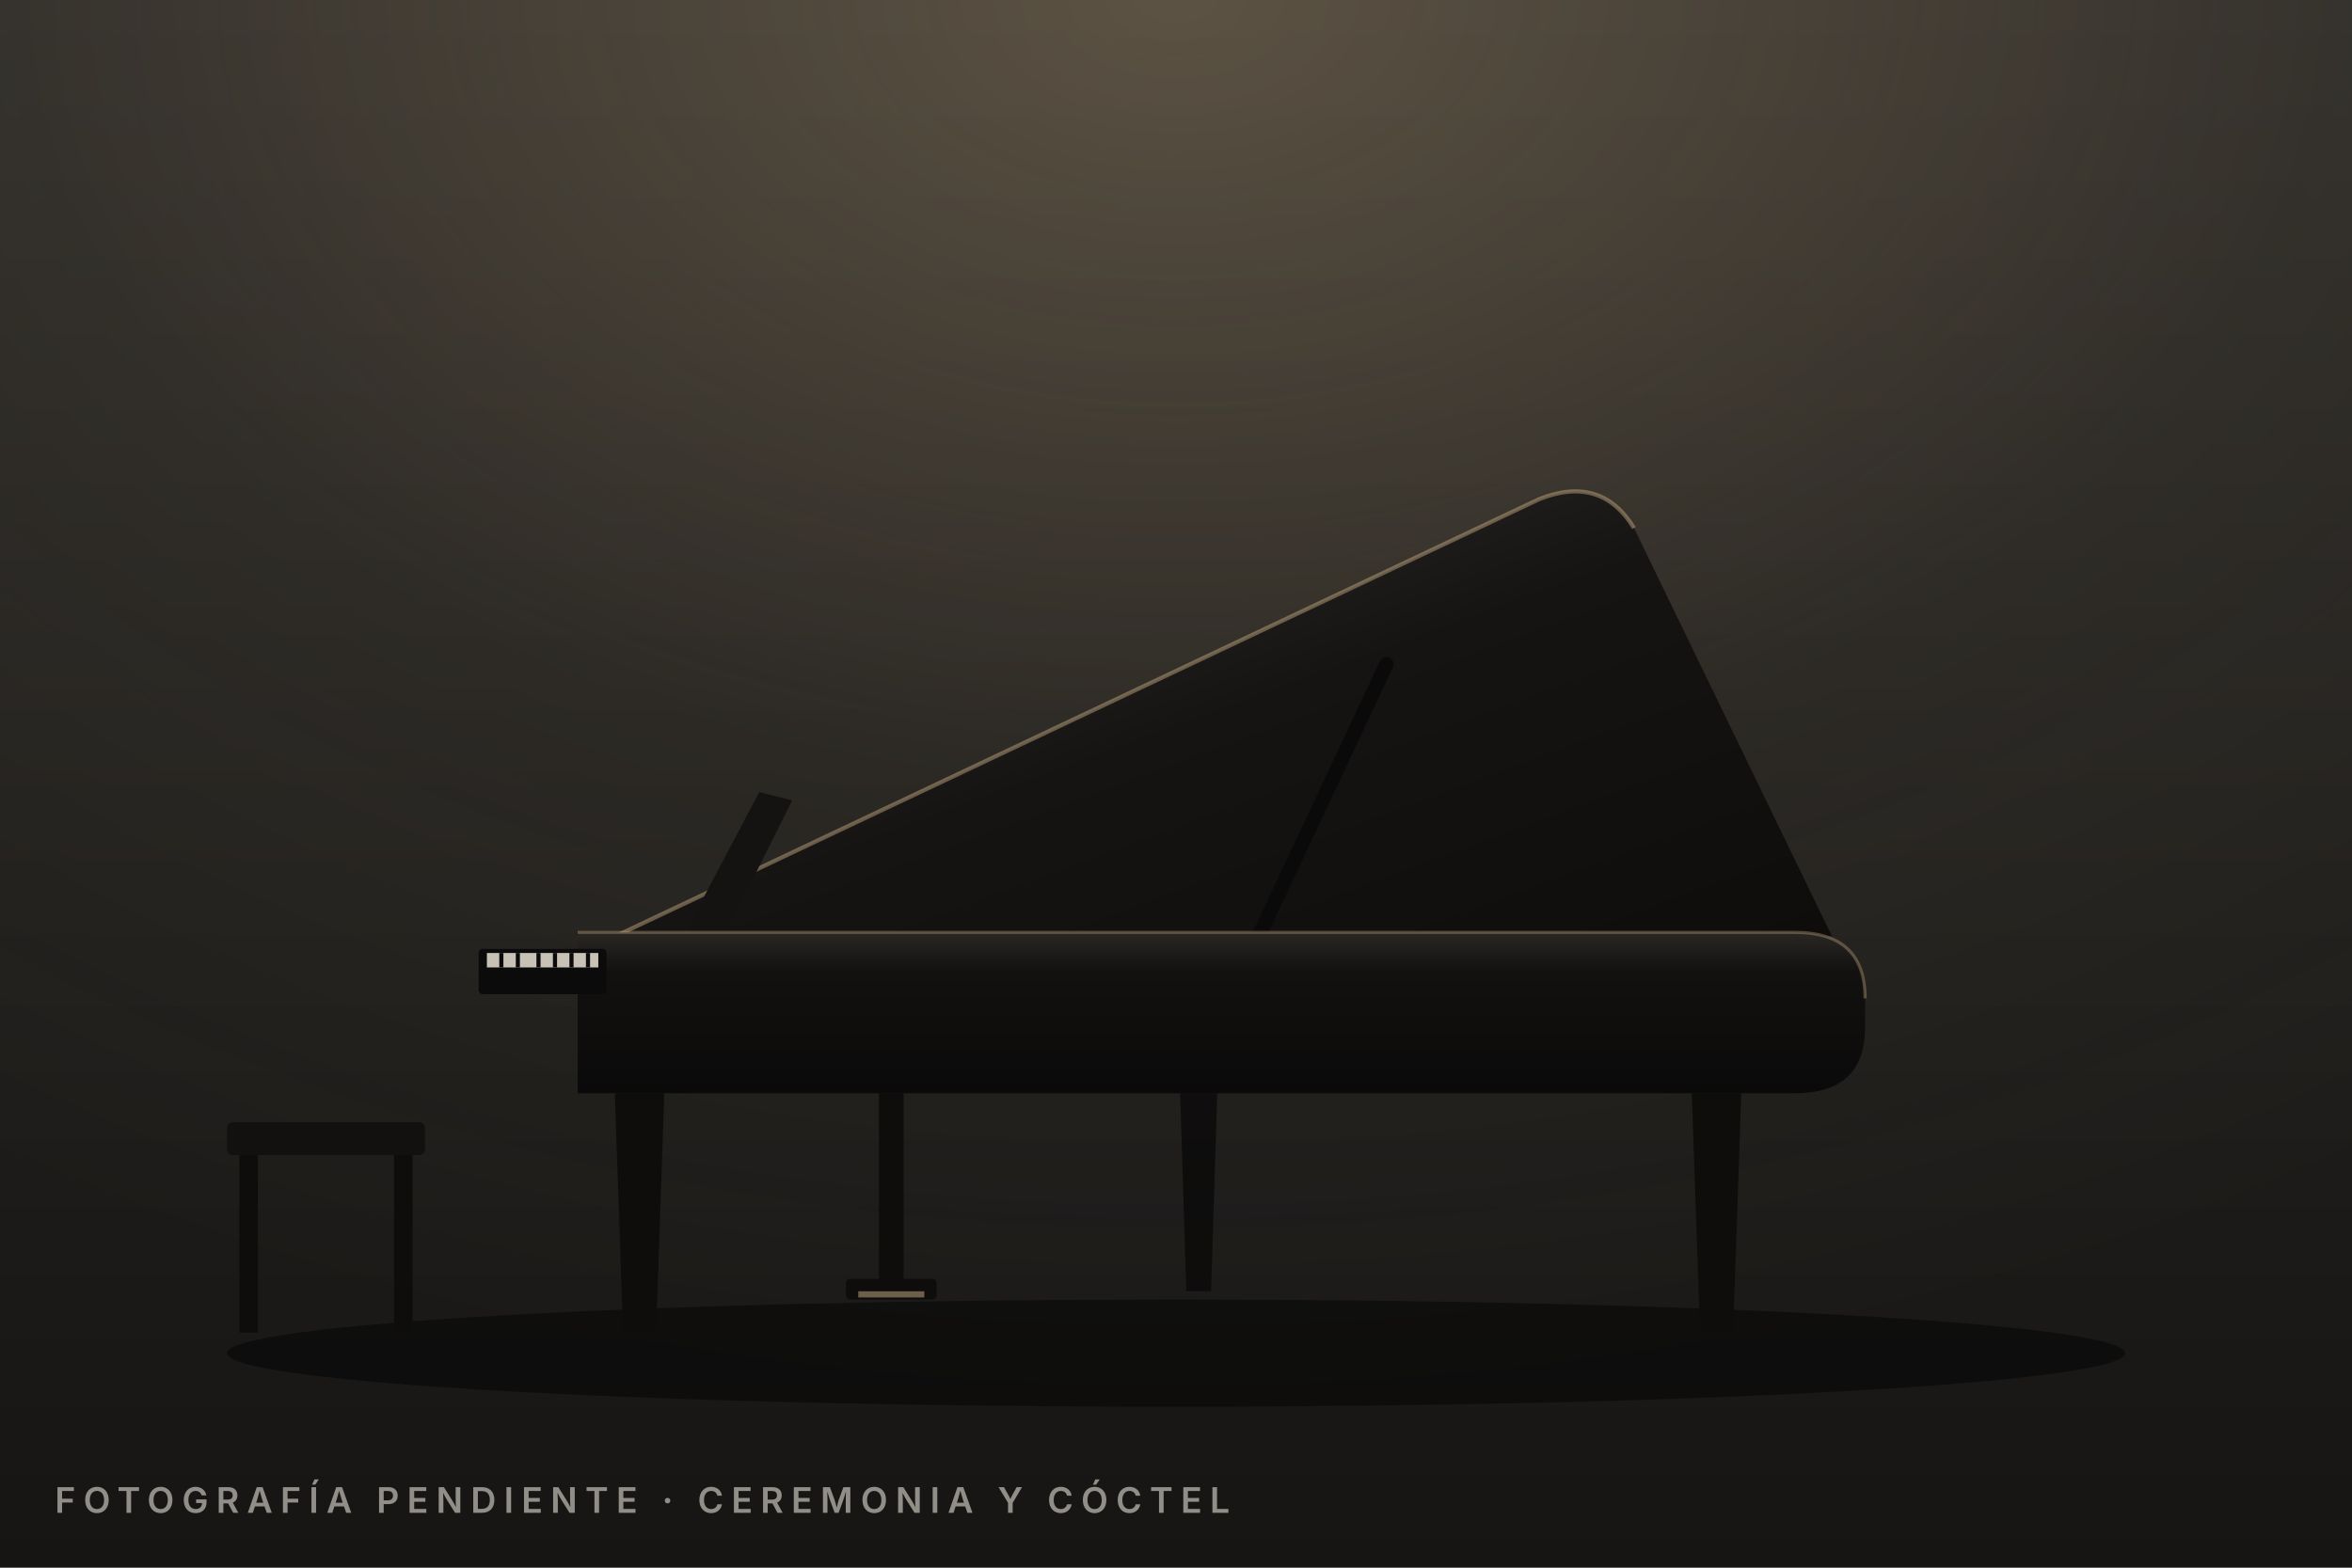
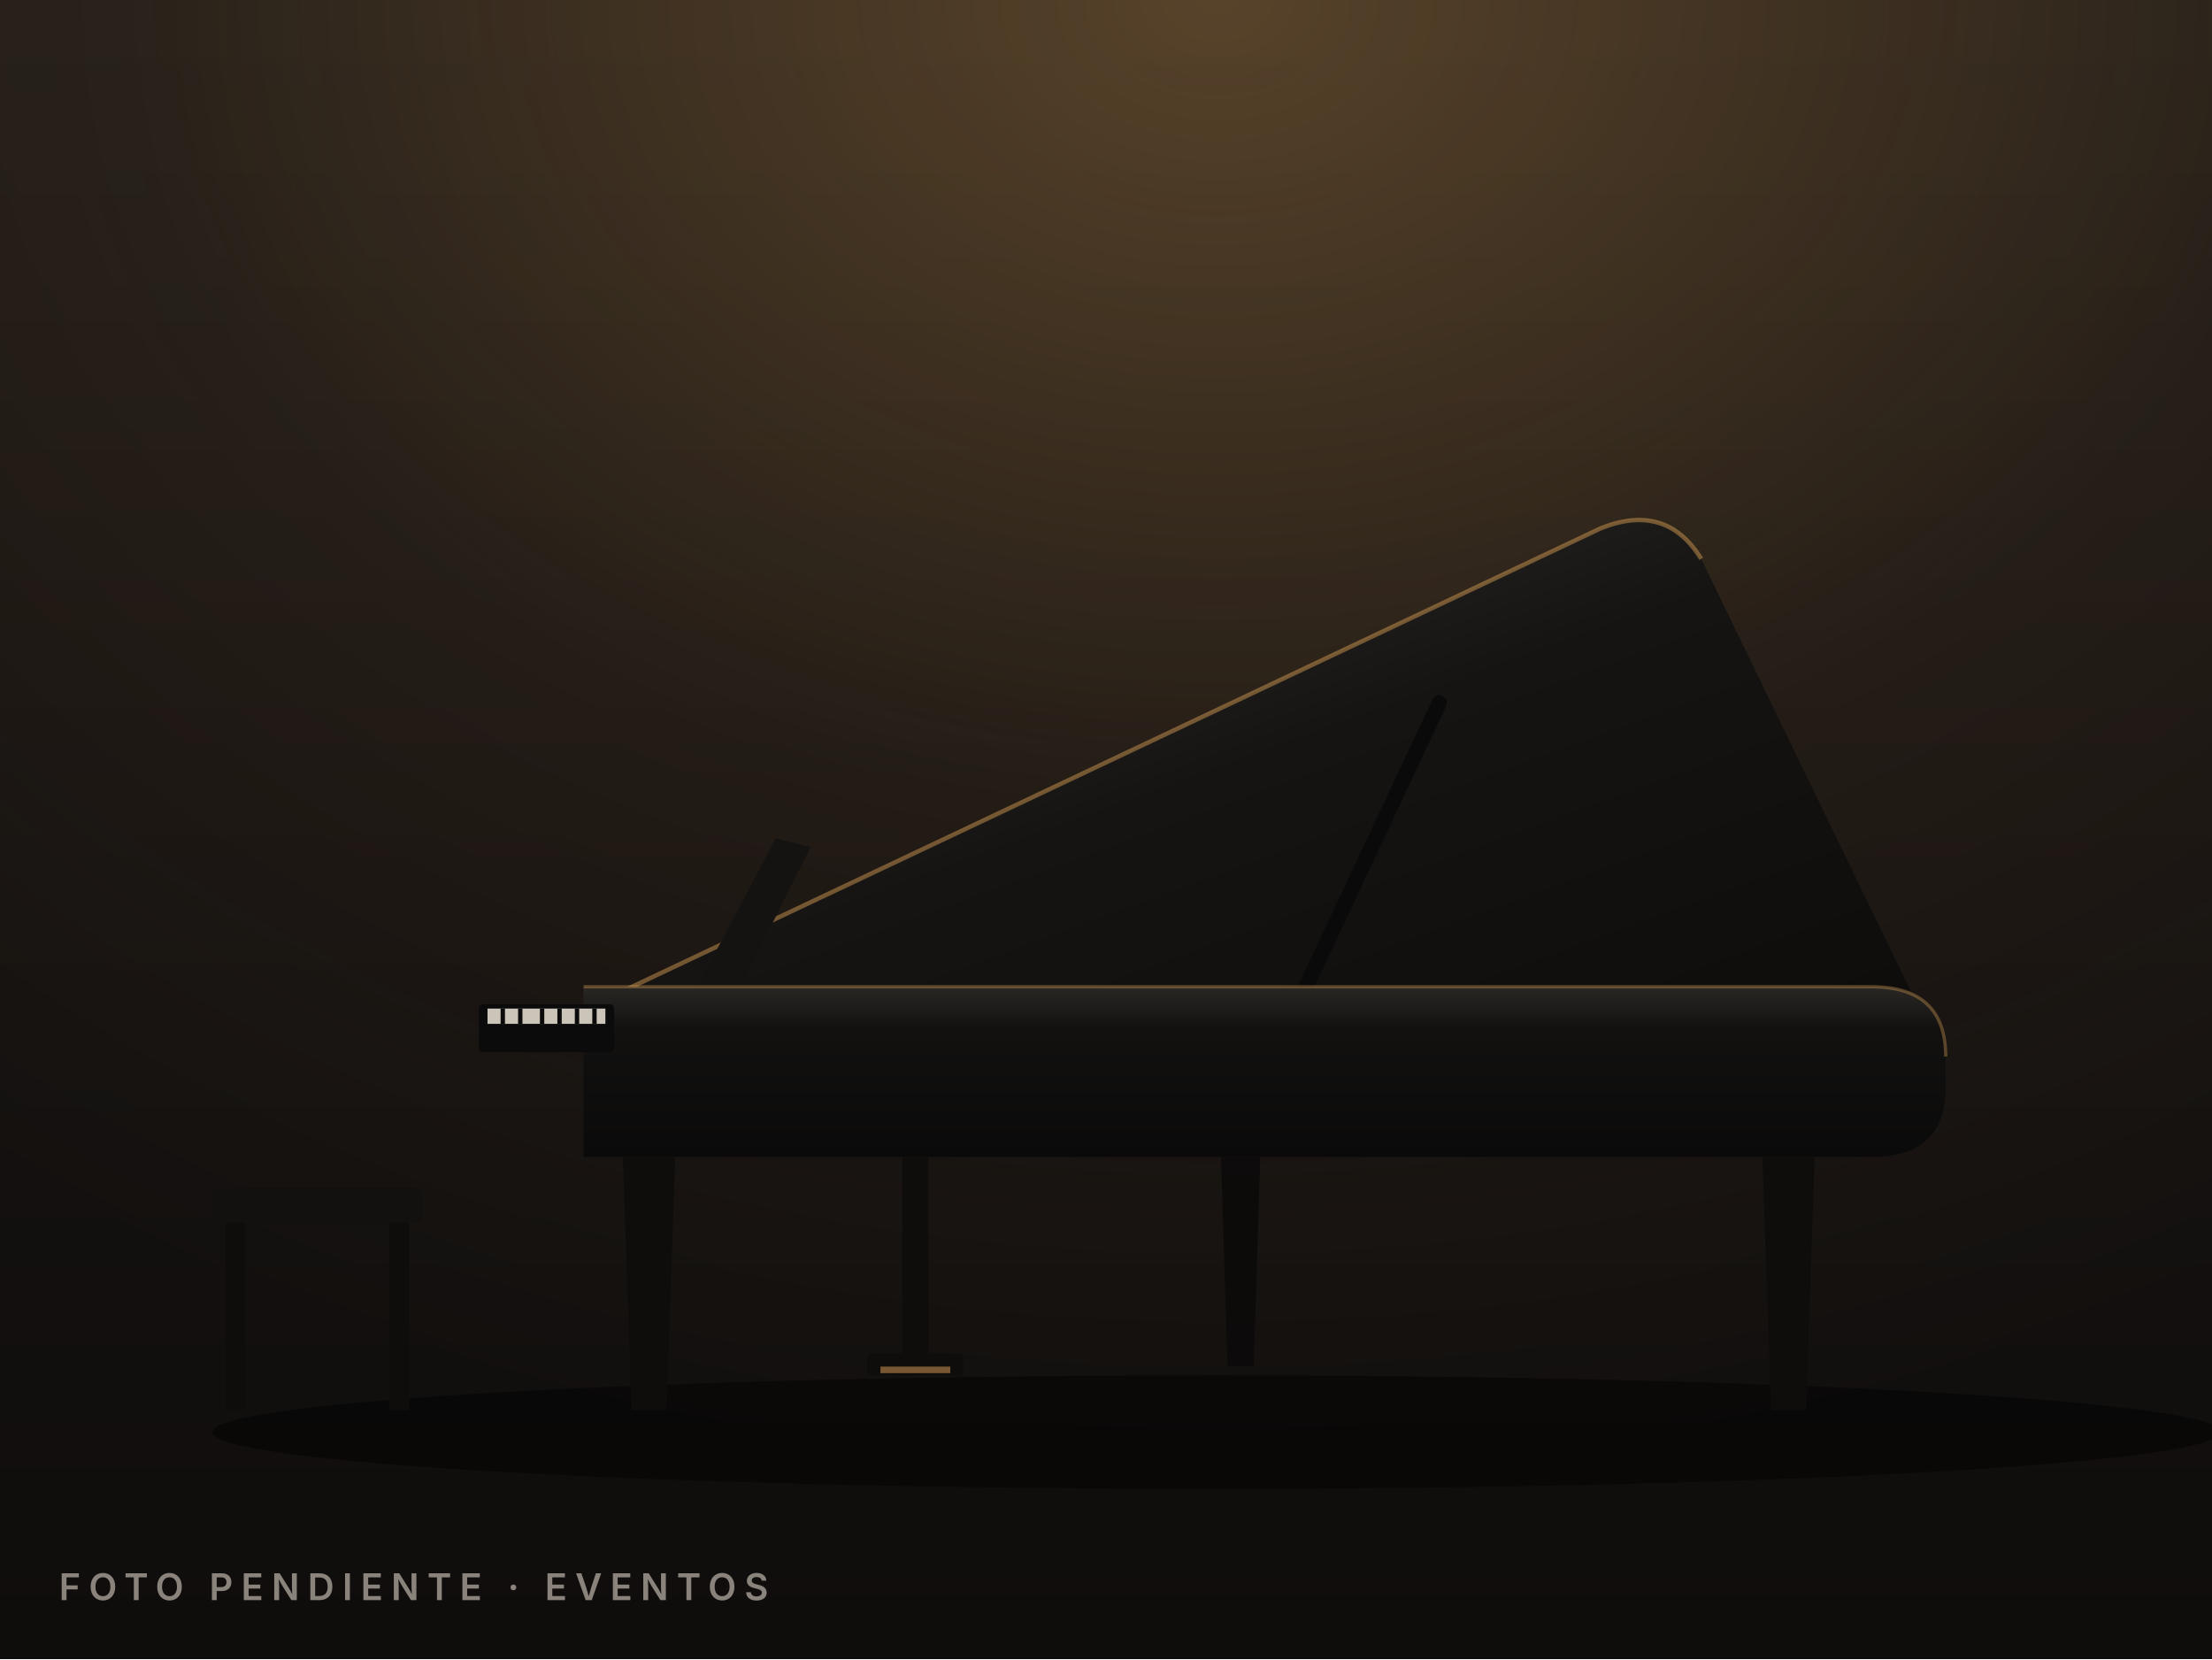
- <svg xmlns="http://www.w3.org/2000/svg" width="1200" height="800" viewBox="0 0 1200 800">
+ <svg xmlns="http://www.w3.org/2000/svg" width="1200" height="900" viewBox="0 0 1200 900">
  <defs>
    <linearGradient id="bg" x1="0" y1="0" x2="0" y2="1">
-       <stop offset="0" stop-color="#2c2a27" />
-       <stop offset=".62" stop-color="#1f1e1c" />
-       <stop offset="1" stop-color="#161514" />
+       <stop offset="0" stop-color="#1d1916" />
+       <stop offset=".62" stop-color="#141110" />
+       <stop offset="1" stop-color="#0f0d0c" />
    </linearGradient>
-     <radialGradient id="spot" cx="0.5" cy="0" r=".9" gradientTransform="translate(0 0) scale(1 1)">
-       <stop offset="0" stop-color="#cdb187" stop-opacity=".30" />
-       <stop offset=".55" stop-color="#cdb187" stop-opacity=".06" />
-       <stop offset="1" stop-color="#cdb187" stop-opacity="0" />
+     <radialGradient id="spot" cx="0.55" cy="0" r=".9" gradientTransform="translate(0 0) scale(1 1)">
+       <stop offset="0" stop-color="#e0a458" stop-opacity=".30" />
+       <stop offset=".55" stop-color="#e0a458" stop-opacity=".06" />
+       <stop offset="1" stop-color="#e0a458" stop-opacity="0" />
    </radialGradient>
    <linearGradient id="lid" x1="0" y1="0" x2="1" y2="1">
      <stop offset="0" stop-color="#3a3632" />
      <stop offset=".5" stop-color="#151413" />
      <stop offset="1" stop-color="#0e0d0c" />
    </linearGradient>
    <linearGradient id="body" x1="0" y1="0" x2="0" y2="1">
      <stop offset="0" stop-color="#2a2724" />
      <stop offset=".25" stop-color="#121110" />
      <stop offset="1" stop-color="#0b0a0a" />
    </linearGradient>
  </defs>
-   <rect width="1200" height="800" fill="url(#bg)" />
-   <rect width="1200" height="800" fill="url(#spot)" />
-   <ellipse cx="600" cy="690.526" rx="484.211" ry="27.368" fill="#000" opacity=".45" />
-   <g transform="translate(189.4737 132.6316) scale(1.052632)">
+   <rect width="1200" height="900" fill="url(#bg)" />
+   <rect width="1200" height="900" fill="url(#spot)" />
+   <ellipse cx="660" cy="776.842" rx="544.737" ry="30.789" fill="#000" opacity=".45" />
+   <g transform="translate(198.1579 149.2105) scale(1.184211)">
    <path d="M118 328 L566 116 Q596 104 612 130 L708 328 Z" fill="url(#lid)" />
-     <path d="M118 328 L566 116 Q596 104 612 130" fill="none" stroke="#cdb187" stroke-opacity=".45" stroke-width="2" />
+     <path d="M118 328 L566 116 Q596 104 612 130" fill="none" stroke="#e0a458" stroke-opacity=".45" stroke-width="2" />
    <path d="M430 328 L492 196" stroke="#0b0a0a" stroke-width="7" stroke-linecap="round" />
    <path d="M150 330 L188 258 L204 262 L170 330 Z" fill="#141312" />
    <path d="M100 326 H690 Q724 326 724 358 V372 Q724 404 690 404 H100 Z" fill="url(#body)" />
-     <path d="M100 326 H690 Q724 326 724 358" fill="none" stroke="#cdb187" stroke-opacity=".35" stroke-width="1.5" />
+     <path d="M100 326 H690 Q724 326 724 358" fill="none" stroke="#e0a458" stroke-opacity=".35" stroke-width="1.5" />
    <rect x="52" y="334" width="62" height="22" rx="2" fill="#0c0b0b" />
-     <rect x="56" y="336" width="54" height="7" fill="#e9e2d4" opacity=".85" />
+     <rect x="56" y="336" width="54" height="7" fill="#ece4d6" opacity=".85" />
    <g fill="#0c0b0b">
      <rect x="62" y="336" width="2" height="7" />
      <rect x="70" y="336" width="2" height="7" />
      <rect x="80" y="336" width="2" height="7" />
      <rect x="88" y="336" width="2" height="7" />
      <rect x="96" y="336" width="2" height="7" />
      <rect x="104" y="336" width="2" height="7" />
    </g>
    <path d="M118 404 H142 L138 520 H122 Z" fill="#0e0d0c" />
    <path d="M640 404 H664 L660 520 H644 Z" fill="#0e0d0c" />
    <path d="M392 404 H410 L407 500 H395 Z" fill="#0a0909" opacity=".8" />
    <rect x="246" y="404" width="12" height="94" fill="#0e0d0c" />
    <rect x="230" y="494" width="44" height="10" rx="2" fill="#0e0d0c" />
-     <rect x="236" y="500" width="32" height="3" fill="#cdb187" opacity=".5" />
+     <rect x="236" y="500" width="32" height="3" fill="#e0a458" opacity=".5" />
    <rect x="-70" y="418" width="96" height="16" rx="3" fill="#121110" />
    <rect x="-64" y="434" width="9" height="86" fill="#0e0d0c" />
    <rect x="11" y="434" width="9" height="86" fill="#0e0d0c" />
  </g>
-   <text x="28" y="772" fill="#f5f0e7" fill-opacity=".55" font-family="Inter, system-ui, sans-serif" font-size="18" font-weight="600" letter-spacing="3.96">FOTOGRAFÍA PENDIENTE · CEREMONIA Y CÓCTEL</text>
+   <text x="32" y="868" fill="#ece4d6" fill-opacity=".55" font-family="Inter, system-ui, sans-serif" font-size="20" font-weight="600" letter-spacing="4.4">FOTO PENDIENTE · EVENTOS</text>
</svg>
